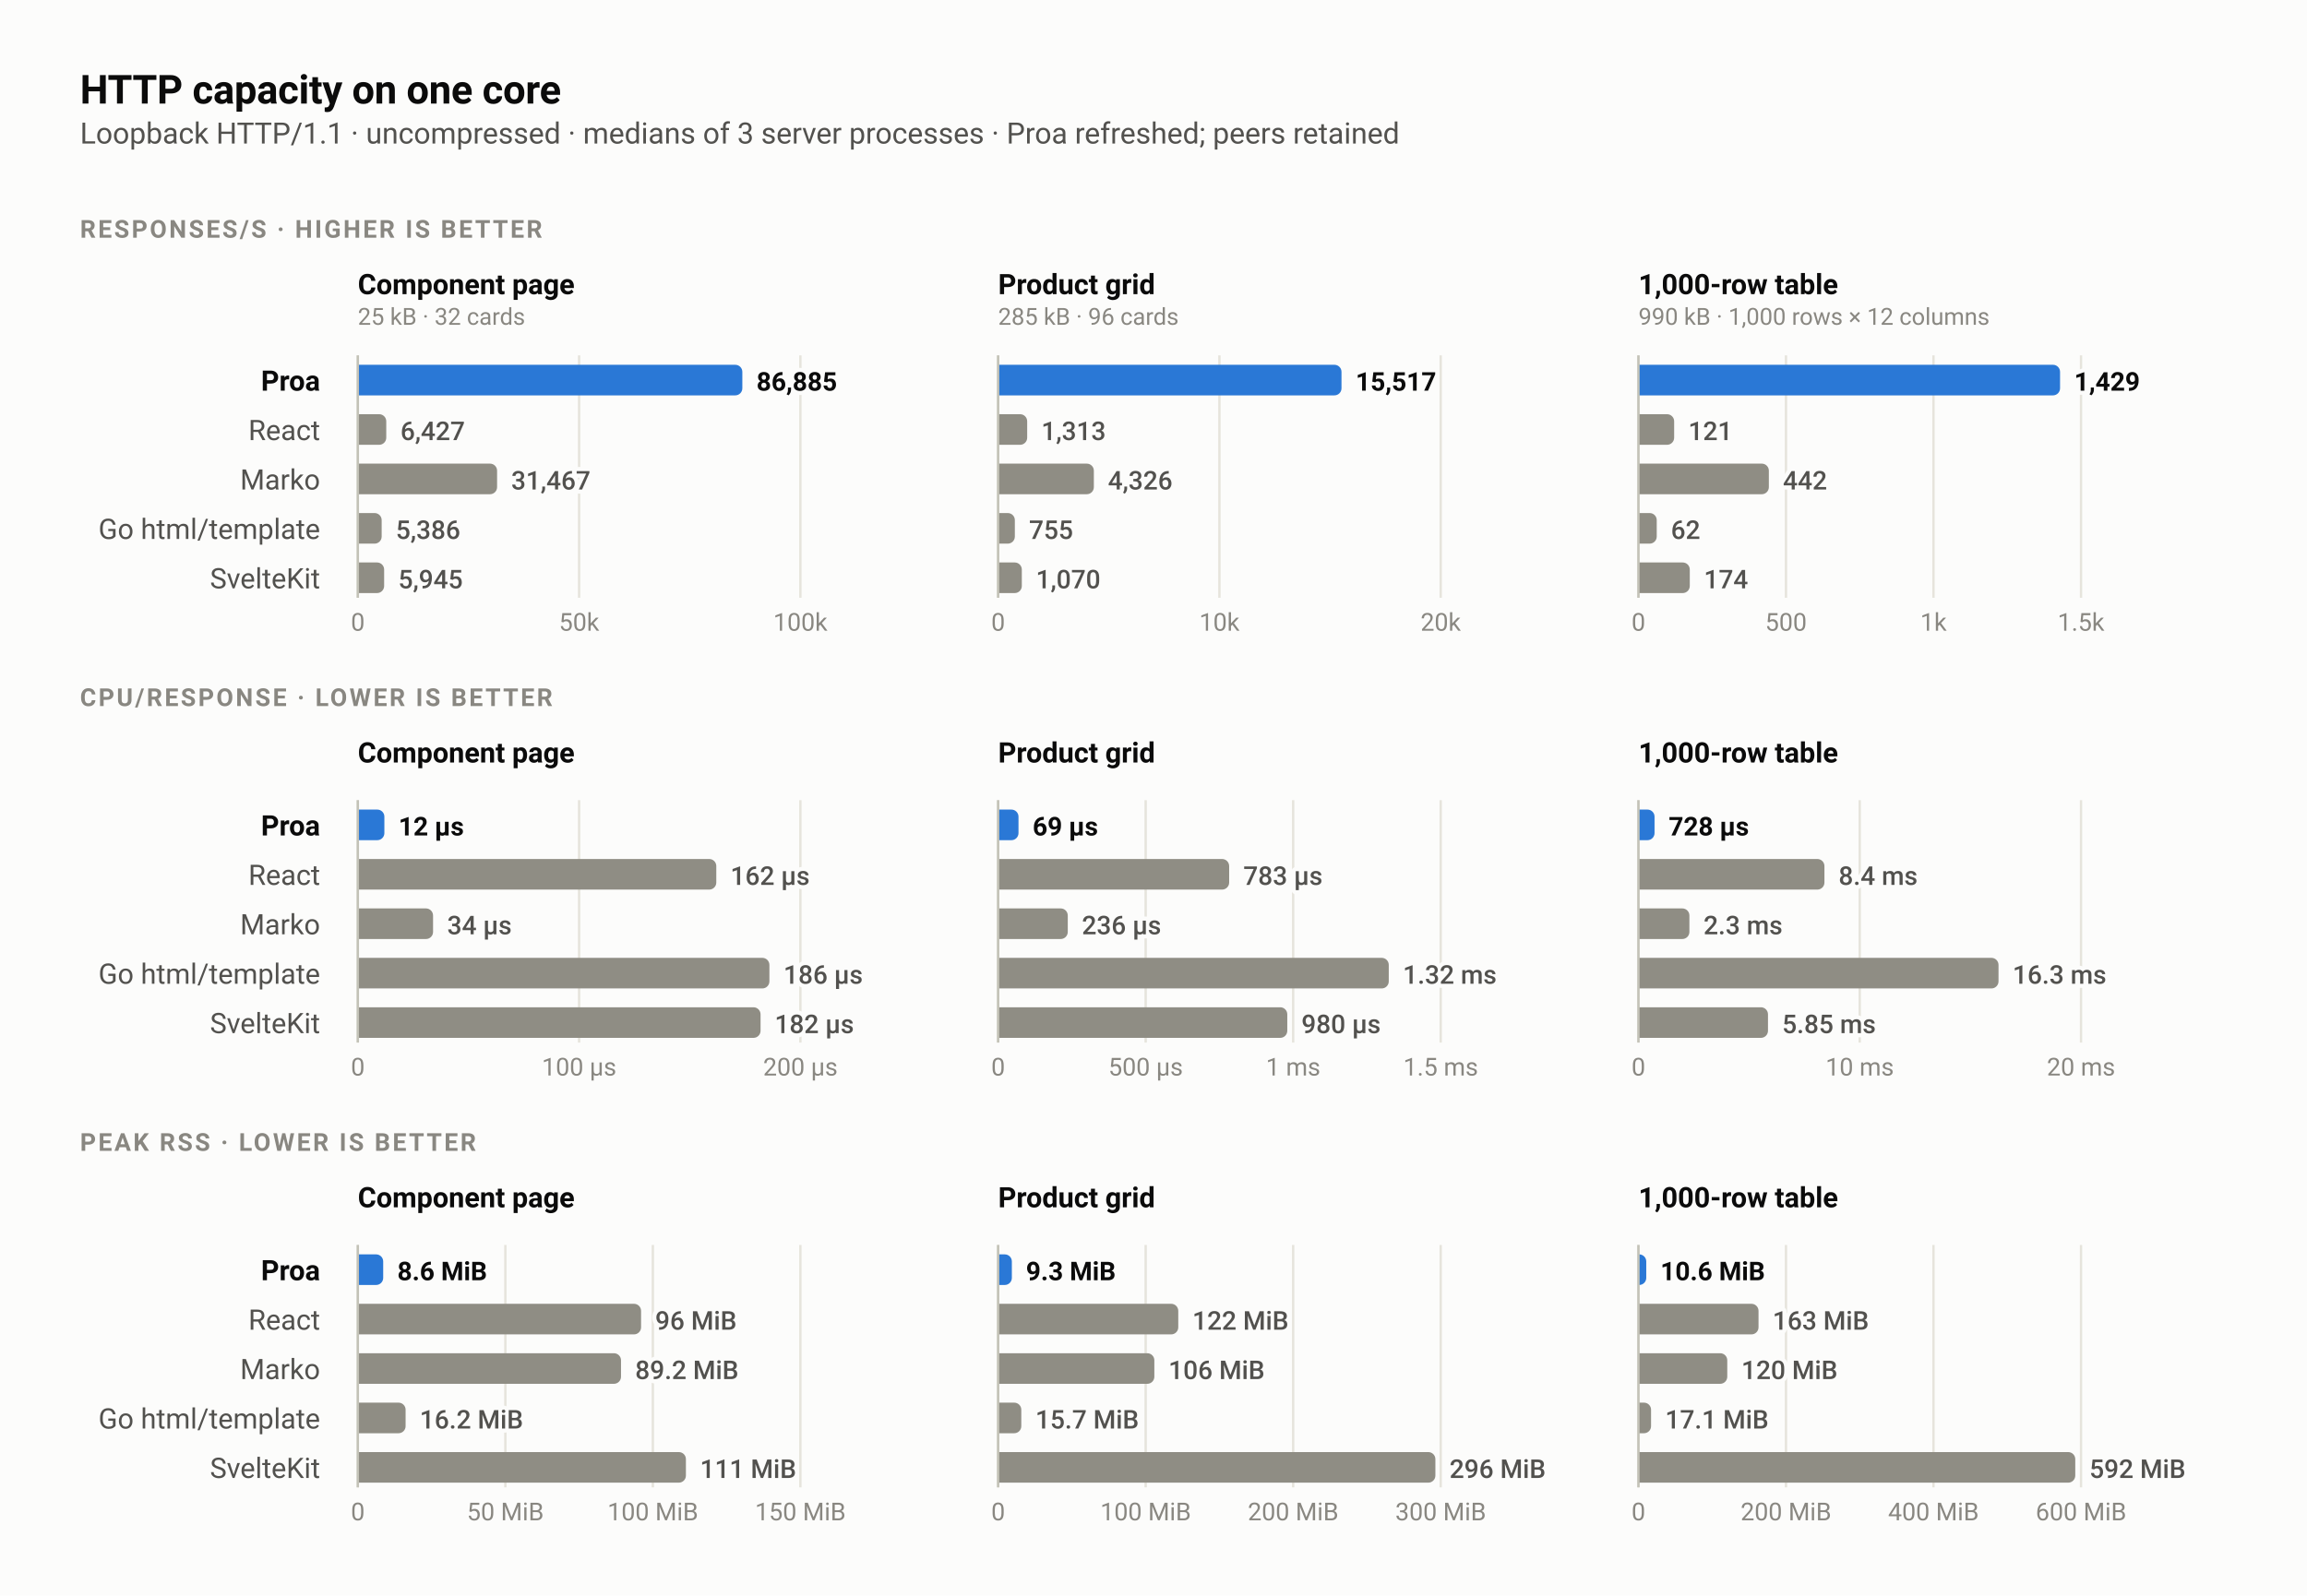
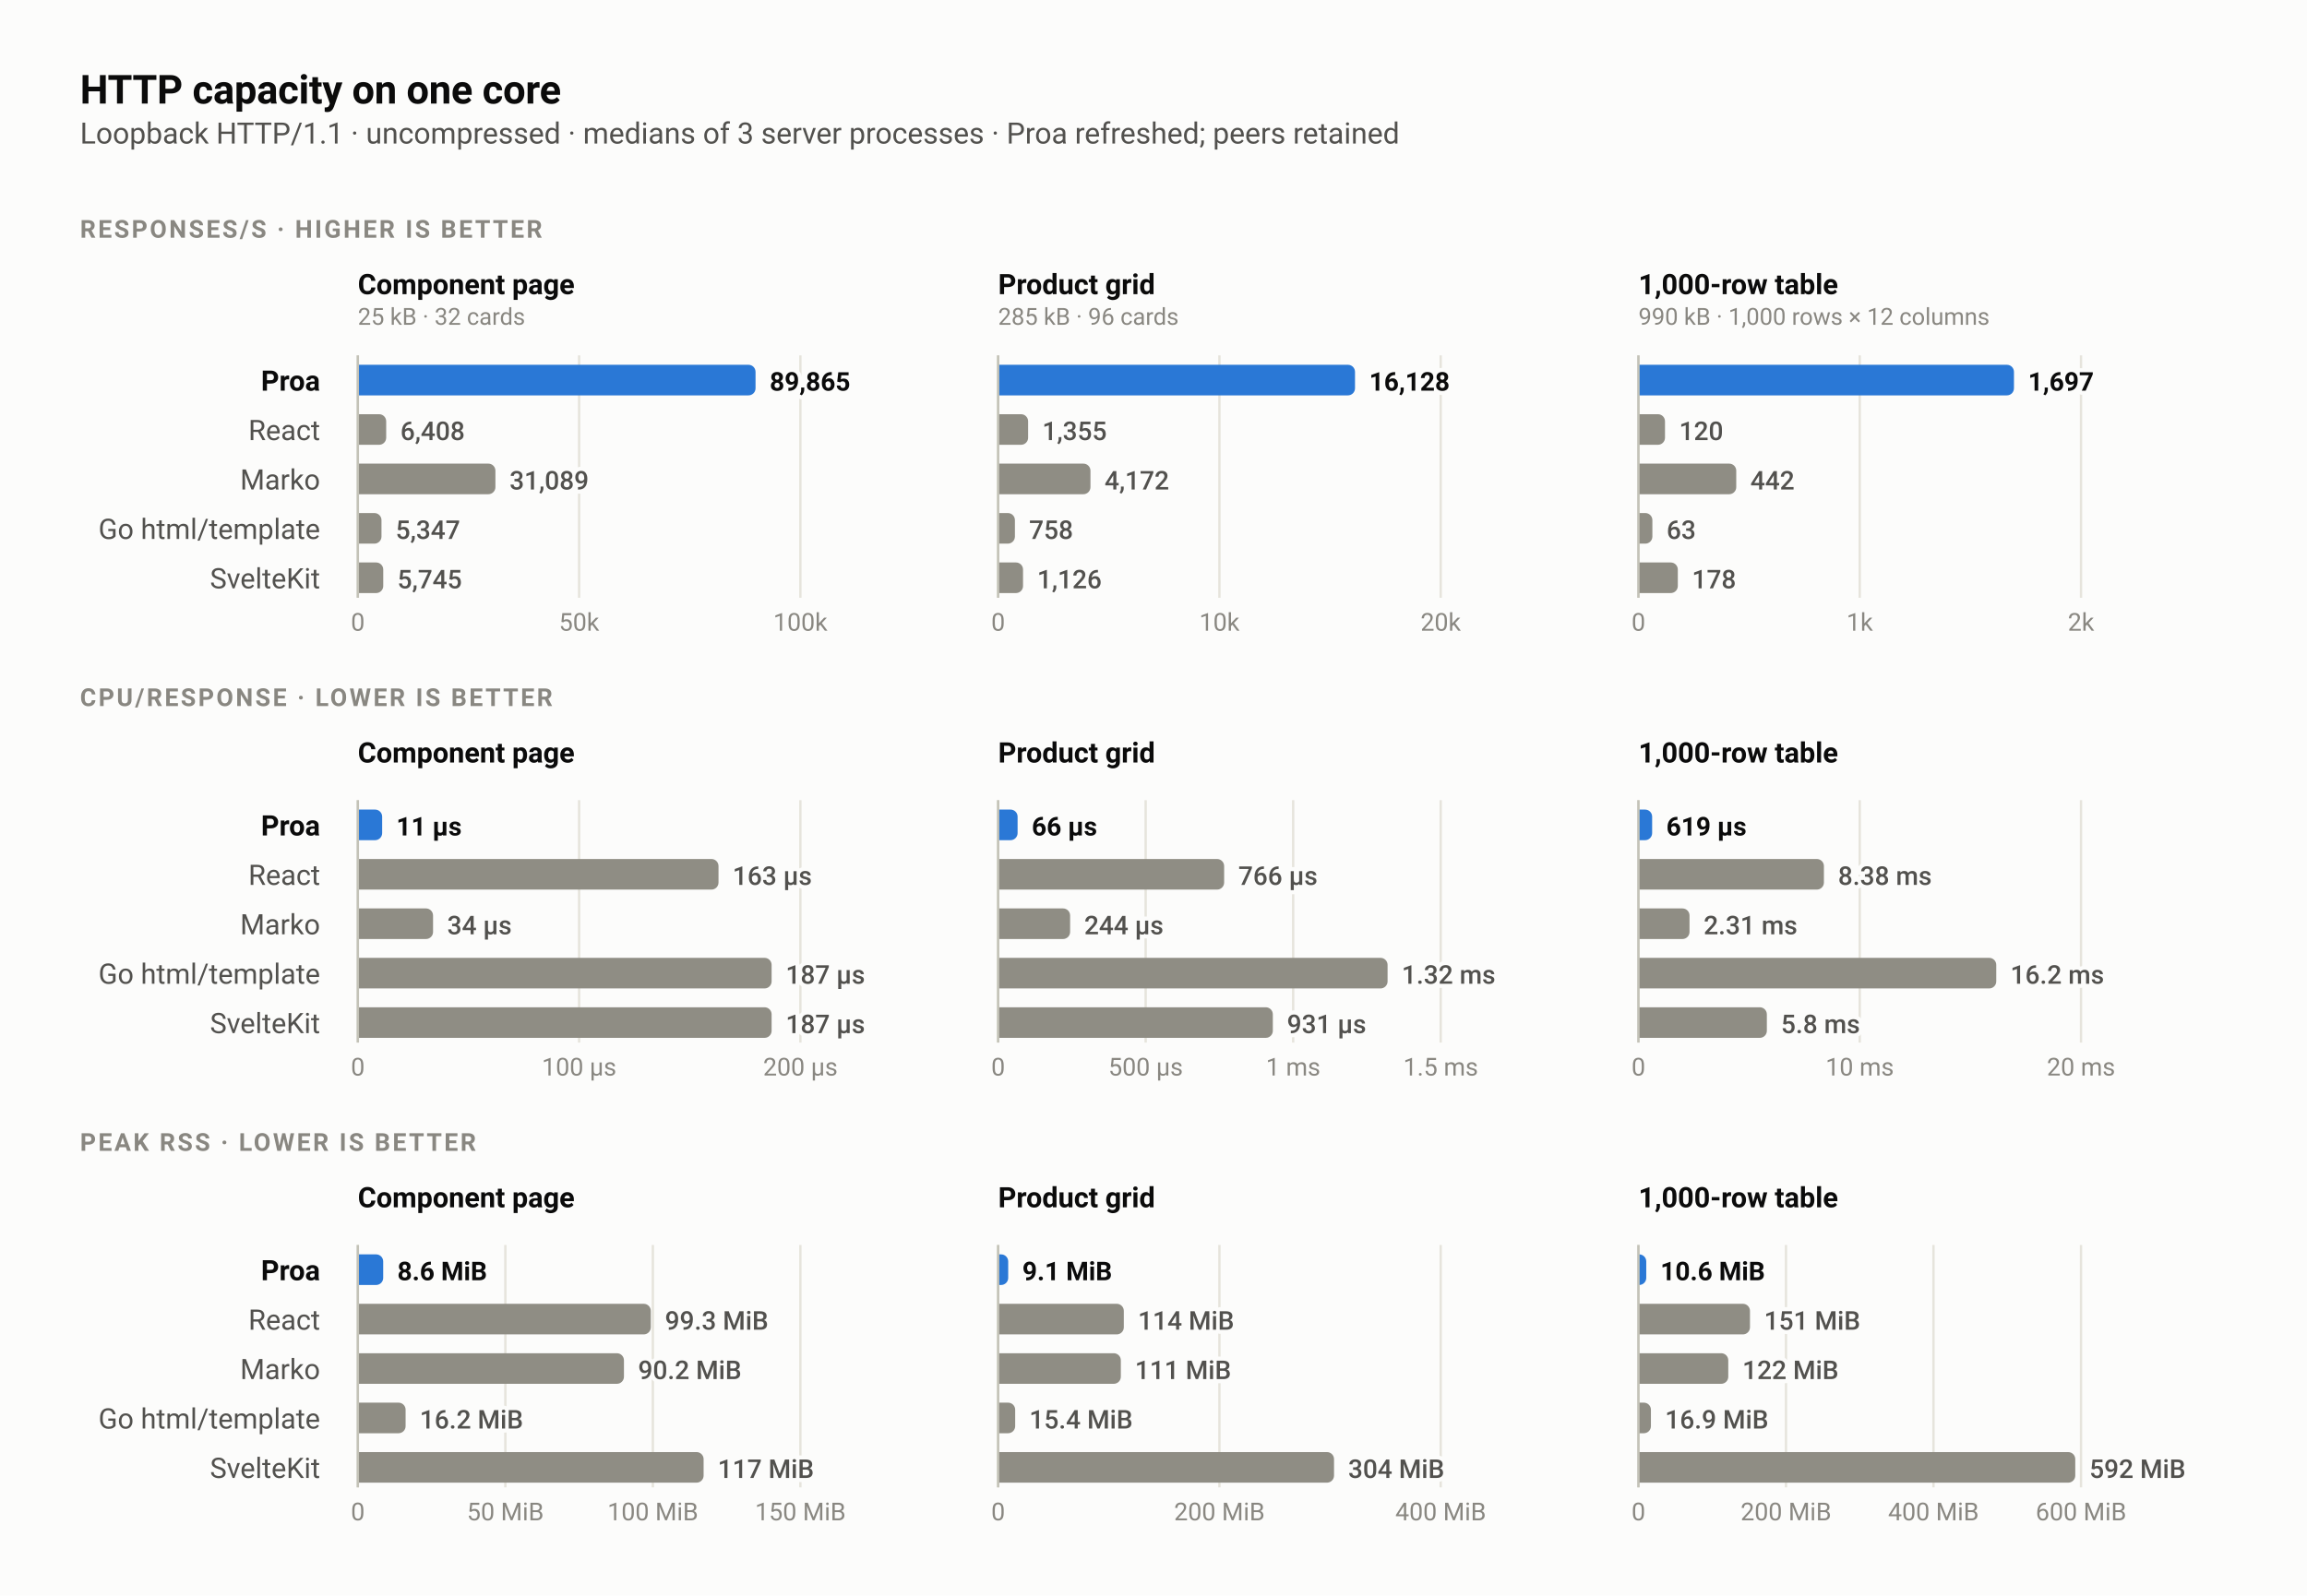
<svg xmlns="http://www.w3.org/2000/svg" width="980" height="678" viewBox="0 0 980 678" role="img" aria-labelledby="ttl dsc">
  <style>
  text { font-family: system-ui, -apple-system, "Segoe UI", Roboto, "Helvetica Neue", Arial, sans-serif; }
  .t   { font-size: 17px; font-weight: 600; fill: #0b0b0b; letter-spacing: -.005em; }
  .d   { font-size: 12.5px; font-weight: 400; fill: #52514e; }
  .eb  { font-size: 10.5px; font-weight: 600; fill: #898781; letter-spacing: .09em; }
  .cat { font-size: 12px; font-weight: 400; fill: #52514e; }
  .catb{ font-size: 12px; font-weight: 600; fill: #0b0b0b; }
  .lg  { font-size: 12px; font-weight: 400; fill: #52514e; }
  .tick{ font-size: 10.5px; font-weight: 400; fill: #898781; font-variant-numeric: tabular-nums; }
  .val { font-size: 11px; font-weight: 500; fill: #52514e; font-variant-numeric: tabular-nums;
         paint-order: stroke; stroke: #fcfcfb; stroke-width: 3.5px; stroke-linejoin: round; }
  .valb{ font-size: 11px; font-weight: 600; fill: #0b0b0b; font-variant-numeric: tabular-nums;
         paint-order: stroke; stroke: #fcfcfb; stroke-width: 3.5px; stroke-linejoin: round; }
  .valw{ font-size: 11px; font-weight: 600; fill: #fcfcfb; font-variant-numeric: tabular-nums; }
  .note{ font-size: 10px; font-weight: 400; fill: #898781; }
  .mono{ font-family: ui-monospace, SFMono-Regular, "SF Mono", Menlo, Consolas, monospace; }
  .end { text-anchor: end; }
  .mid { text-anchor: middle; }
</style>
  <rect width="980" height="678" fill="#fcfcfb" />
  <text x="34" y="44" class="t">HTTP capacity on one core</text>
  <text x="34" y="61" class="d">Loopback HTTP/1.1 · uncompressed · medians of 3 server processes · Proa refreshed; peers retained</text>
  <text x="34" y="101" class="eb">RESPONSES/S · HIGHER IS BETTER</text>
  <text x="152" y="125" class="catb">Component page</text>
  <text x="152" y="138" class="note">25 kB · 32 cards</text>
  <path d="M152 151L152 254" stroke="#e6e4dc" stroke-width="1" />
  <text x="152" y="268" class="tick mid">0</text>
  <path d="M246 151L246 254" stroke="#e6e4dc" stroke-width="1" />
  <text x="246" y="268" class="tick mid">50k</text>
  <path d="M340 151L340 254" stroke="#e6e4dc" stroke-width="1" />
  <text x="340" y="268" class="tick mid">100k</text>
-   <path d="M152 155H312.34a3 3 0 0 1 3 3V165a3 3 0 0 1 -3 3H152Z" fill="#2a78d6" />
-   <text x="321.34" y="166" class="valb">86,885</text>
+   <path d="M152 155H317.95a3 3 0 0 1 3 3V165a3 3 0 0 1 -3 3H152Z" fill="#2a78d6" />
+   <text x="326.95" y="166" class="valb">89,865</text>
  <text x="136" y="166" class="catb end">Proa</text>
-   <path d="M152 176H161.08a3 3 0 0 1 3 3V186a3 3 0 0 1 -3 3H152Z" fill="#8f8d84" />
-   <text x="170.08" y="187" class="val">6,427</text>
+   <path d="M152 176H161.05a3 3 0 0 1 3 3V186a3 3 0 0 1 -3 3H152Z" fill="#8f8d84" />
+   <text x="170.05" y="187" class="val">6,408</text>
  <text x="136" y="187" class="cat end">React</text>
-   <path d="M152 197H208.16a3 3 0 0 1 3 3V207a3 3 0 0 1 -3 3H152Z" fill="#8f8d84" />
-   <text x="217.16" y="208" class="val">31,467</text>
+   <path d="M152 197H207.45a3 3 0 0 1 3 3V207a3 3 0 0 1 -3 3H152Z" fill="#8f8d84" />
+   <text x="216.45" y="208" class="val">31,089</text>
  <text x="136" y="208" class="cat end">Marko</text>
-   <path d="M152 218H159.13a3 3 0 0 1 3 3V228a3 3 0 0 1 -3 3H152Z" fill="#8f8d84" />
-   <text x="168.13" y="229" class="val">5,386</text>
+   <path d="M152 218H159.05a3 3 0 0 1 3 3V228a3 3 0 0 1 -3 3H152Z" fill="#8f8d84" />
+   <text x="168.05" y="229" class="val">5,347</text>
  <text x="136" y="229" class="cat end">Go html/template</text>
-   <path d="M152 239H160.18a3 3 0 0 1 3 3V249a3 3 0 0 1 -3 3H152Z" fill="#8f8d84" />
-   <text x="169.18" y="250" class="val">5,945</text>
+   <path d="M152 239H159.8a3 3 0 0 1 3 3V249a3 3 0 0 1 -3 3H152Z" fill="#8f8d84" />
+   <text x="168.8" y="250" class="val">5,745</text>
  <text x="136" y="250" class="cat end">SvelteKit</text>
  <path d="M152 151L152 254" stroke="#c3c2b7" stroke-width="1" />
  <text x="424" y="125" class="catb">Product grid</text>
  <text x="424" y="138" class="note">285 kB · 96 cards</text>
  <path d="M424 151L424 254" stroke="#e6e4dc" stroke-width="1" />
  <text x="424" y="268" class="tick mid">0</text>
  <path d="M518 151L518 254" stroke="#e6e4dc" stroke-width="1" />
  <text x="518" y="268" class="tick mid">10k</text>
  <path d="M612 151L612 254" stroke="#e6e4dc" stroke-width="1" />
  <text x="612" y="268" class="tick mid">20k</text>
-   <path d="M424 155H566.86a3 3 0 0 1 3 3V165a3 3 0 0 1 -3 3H424Z" fill="#2a78d6" />
-   <text x="575.86" y="166" class="valb">15,517</text>
-   <path d="M424 176H433.34a3 3 0 0 1 3 3V186a3 3 0 0 1 -3 3H424Z" fill="#8f8d84" />
-   <text x="442.34" y="187" class="val">1,313</text>
-   <path d="M424 197H461.66a3 3 0 0 1 3 3V207a3 3 0 0 1 -3 3H424Z" fill="#8f8d84" />
-   <text x="470.66" y="208" class="val">4,326</text>
-   <path d="M424 218H428.1a3 3 0 0 1 3 3V228a3 3 0 0 1 -3 3H424Z" fill="#8f8d84" />
-   <text x="437.1" y="229" class="val">755</text>
-   <path d="M424 239H431.06a3 3 0 0 1 3 3V249a3 3 0 0 1 -3 3H424Z" fill="#8f8d84" />
-   <text x="440.06" y="250" class="val">1,070</text>
+   <path d="M424 155H572.6a3 3 0 0 1 3 3V165a3 3 0 0 1 -3 3H424Z" fill="#2a78d6" />
+   <text x="581.6" y="166" class="valb">16,128</text>
+   <path d="M424 176H433.74a3 3 0 0 1 3 3V186a3 3 0 0 1 -3 3H424Z" fill="#8f8d84" />
+   <text x="442.74" y="187" class="val">1,355</text>
+   <path d="M424 197H460.22a3 3 0 0 1 3 3V207a3 3 0 0 1 -3 3H424Z" fill="#8f8d84" />
+   <text x="469.22" y="208" class="val">4,172</text>
+   <path d="M424 218H428.13a3 3 0 0 1 3 3V228a3 3 0 0 1 -3 3H424Z" fill="#8f8d84" />
+   <text x="437.13" y="229" class="val">758</text>
+   <path d="M424 239H431.58a3 3 0 0 1 3 3V249a3 3 0 0 1 -3 3H424Z" fill="#8f8d84" />
+   <text x="440.58" y="250" class="val">1,126</text>
  <path d="M424 151L424 254" stroke="#c3c2b7" stroke-width="1" />
  <text x="696" y="125" class="catb">1,000-row table</text>
  <text x="696" y="138" class="note">990 kB · 1,000 rows × 12 columns</text>
  <path d="M696 151L696 254" stroke="#e6e4dc" stroke-width="1" />
  <text x="696" y="268" class="tick mid">0</text>
-   <path d="M758.67 151L758.67 254" stroke="#e6e4dc" stroke-width="1" />
-   <text x="758.67" y="268" class="tick mid">500</text>
-   <path d="M821.33 151L821.33 254" stroke="#e6e4dc" stroke-width="1" />
-   <text x="821.33" y="268" class="tick mid">1k</text>
+   <path d="M790 151L790 254" stroke="#e6e4dc" stroke-width="1" />
+   <text x="790" y="268" class="tick mid">1k</text>
  <path d="M884 151L884 254" stroke="#e6e4dc" stroke-width="1" />
-   <text x="884" y="268" class="tick mid">1.5k</text>
-   <path d="M696 155H872.1a3 3 0 0 1 3 3V165a3 3 0 0 1 -3 3H696Z" fill="#2a78d6" />
-   <text x="881.1" y="166" class="valb">1,429</text>
-   <path d="M696 176H708.17a3 3 0 0 1 3 3V186a3 3 0 0 1 -3 3H696Z" fill="#8f8d84" />
-   <text x="717.17" y="187" class="val">121</text>
-   <path d="M696 197H748.4a3 3 0 0 1 3 3V207a3 3 0 0 1 -3 3H696Z" fill="#8f8d84" />
-   <text x="757.4" y="208" class="val">442</text>
-   <path d="M696 218H700.77a3 3 0 0 1 3 3V228a3 3 0 0 1 -3 3H696Z" fill="#8f8d84" />
-   <text x="709.77" y="229" class="val">62</text>
-   <path d="M696 239H714.81a3 3 0 0 1 3 3V249a3 3 0 0 1 -3 3H696Z" fill="#8f8d84" />
-   <text x="723.81" y="250" class="val">174</text>
+   <text x="884" y="268" class="tick mid">2k</text>
+   <path d="M696 155H852.52a3 3 0 0 1 3 3V165a3 3 0 0 1 -3 3H696Z" fill="#2a78d6" />
+   <text x="861.52" y="166" class="valb">1,697</text>
+   <path d="M696 176H704.28a3 3 0 0 1 3 3V186a3 3 0 0 1 -3 3H696Z" fill="#8f8d84" />
+   <text x="713.28" y="187" class="val">120</text>
+   <path d="M696 197H734.55a3 3 0 0 1 3 3V207a3 3 0 0 1 -3 3H696Z" fill="#8f8d84" />
+   <text x="743.55" y="208" class="val">442</text>
+   <path d="M696 218H698.92a3 3 0 0 1 3 3V228a3 3 0 0 1 -3 3H696Z" fill="#8f8d84" />
+   <text x="707.92" y="229" class="val">63</text>
+   <path d="M696 239H709.73a3 3 0 0 1 3 3V249a3 3 0 0 1 -3 3H696Z" fill="#8f8d84" />
+   <text x="718.73" y="250" class="val">178</text>
  <path d="M696 151L696 254" stroke="#c3c2b7" stroke-width="1" />
  <text x="34" y="300" class="eb">CPU/RESPONSE · LOWER IS BETTER</text>
  <text x="152" y="324" class="catb">Component page</text>
  <path d="M152 340L152 443" stroke="#e6e4dc" stroke-width="1" />
  <text x="152" y="457" class="tick mid">0</text>
  <path d="M246 340L246 443" stroke="#e6e4dc" stroke-width="1" />
  <text x="246" y="457" class="tick mid">100 µs</text>
  <path d="M340 340L340 443" stroke="#e6e4dc" stroke-width="1" />
  <text x="340" y="457" class="tick mid">200 µs</text>
-   <path d="M152 344H160.28a3 3 0 0 1 3 3V354a3 3 0 0 1 -3 3H152Z" fill="#2a78d6" />
-   <text x="169.28" y="355" class="valb">12 µs</text>
+   <path d="M152 344H159.34a3 3 0 0 1 3 3V354a3 3 0 0 1 -3 3H152Z" fill="#2a78d6" />
+   <text x="168.34" y="355" class="valb">11 µs</text>
  <text x="136" y="355" class="catb end">Proa</text>
-   <path d="M152 365H301.28a3 3 0 0 1 3 3V375a3 3 0 0 1 -3 3H152Z" fill="#8f8d84" />
-   <text x="310.28" y="376" class="val">162 µs</text>
+   <path d="M152 365H302.22a3 3 0 0 1 3 3V375a3 3 0 0 1 -3 3H152Z" fill="#8f8d84" />
+   <text x="311.22" y="376" class="val">163 µs</text>
  <text x="136" y="376" class="cat end">React</text>
  <path d="M152 386H180.96a3 3 0 0 1 3 3V396a3 3 0 0 1 -3 3H152Z" fill="#8f8d84" />
  <text x="189.96" y="397" class="val">34 µs</text>
  <text x="136" y="397" class="cat end">Marko</text>
-   <path d="M152 407H323.84a3 3 0 0 1 3 3V417a3 3 0 0 1 -3 3H152Z" fill="#8f8d84" />
-   <text x="332.84" y="418" class="val">186 µs</text>
+   <path d="M152 407H324.78a3 3 0 0 1 3 3V417a3 3 0 0 1 -3 3H152Z" fill="#8f8d84" />
+   <text x="333.78" y="418" class="val">187 µs</text>
  <text x="136" y="418" class="cat end">Go html/template</text>
-   <path d="M152 428H320.08a3 3 0 0 1 3 3V438a3 3 0 0 1 -3 3H152Z" fill="#8f8d84" />
-   <text x="329.08" y="439" class="val">182 µs</text>
+   <path d="M152 428H324.78a3 3 0 0 1 3 3V438a3 3 0 0 1 -3 3H152Z" fill="#8f8d84" />
+   <text x="333.78" y="439" class="val">187 µs</text>
  <text x="136" y="439" class="cat end">SvelteKit</text>
  <path d="M152 340L152 443" stroke="#c3c2b7" stroke-width="1" />
  <text x="424" y="324" class="catb">Product grid</text>
  <path d="M424 340L424 443" stroke="#e6e4dc" stroke-width="1" />
  <text x="424" y="457" class="tick mid">0</text>
  <path d="M486.67 340L486.67 443" stroke="#e6e4dc" stroke-width="1" />
  <text x="486.67" y="457" class="tick mid">500 µs</text>
  <path d="M549.33 340L549.33 443" stroke="#e6e4dc" stroke-width="1" />
  <text x="549.33" y="457" class="tick mid">1 ms</text>
  <path d="M612 340L612 443" stroke="#e6e4dc" stroke-width="1" />
  <text x="612" y="457" class="tick mid">1.5 ms</text>
-   <path d="M424 344H429.65a3 3 0 0 1 3 3V354a3 3 0 0 1 -3 3H424Z" fill="#2a78d6" />
-   <text x="438.65" y="355" class="valb">69 µs</text>
-   <path d="M424 365H519.14a3 3 0 0 1 3 3V375a3 3 0 0 1 -3 3H424Z" fill="#8f8d84" />
-   <text x="528.14" y="376" class="val">783 µs</text>
-   <path d="M424 386H450.58a3 3 0 0 1 3 3V396a3 3 0 0 1 -3 3H424Z" fill="#8f8d84" />
-   <text x="459.58" y="397" class="val">236 µs</text>
-   <path d="M424 407H586.94a3 3 0 0 1 3 3V417a3 3 0 0 1 -3 3H424Z" fill="#8f8d84" />
-   <text x="595.94" y="418" class="val">1.32 ms</text>
-   <path d="M424 428H543.83a3 3 0 0 1 3 3V438a3 3 0 0 1 -3 3H424Z" fill="#8f8d84" />
-   <text x="552.83" y="439" class="val">980 µs</text>
+   <path d="M424 344H429.27a3 3 0 0 1 3 3V354a3 3 0 0 1 -3 3H424Z" fill="#2a78d6" />
+   <text x="438.27" y="355" class="valb">66 µs</text>
+   <path d="M424 365H517.01a3 3 0 0 1 3 3V375a3 3 0 0 1 -3 3H424Z" fill="#8f8d84" />
+   <text x="526.01" y="376" class="val">766 µs</text>
+   <path d="M424 386H451.58a3 3 0 0 1 3 3V396a3 3 0 0 1 -3 3H424Z" fill="#8f8d84" />
+   <text x="460.58" y="397" class="val">244 µs</text>
+   <path d="M424 407H586.44a3 3 0 0 1 3 3V417a3 3 0 0 1 -3 3H424Z" fill="#8f8d84" />
+   <text x="595.44" y="418" class="val">1.32 ms</text>
+   <path d="M424 428H537.69a3 3 0 0 1 3 3V438a3 3 0 0 1 -3 3H424Z" fill="#8f8d84" />
+   <text x="546.69" y="439" class="val">931 µs</text>
  <path d="M424 340L424 443" stroke="#c3c2b7" stroke-width="1" />
  <text x="696" y="324" class="catb">1,000-row table</text>
  <path d="M696 340L696 443" stroke="#e6e4dc" stroke-width="1" />
  <text x="696" y="457" class="tick mid">0</text>
  <path d="M790 340L790 443" stroke="#e6e4dc" stroke-width="1" />
  <text x="790" y="457" class="tick mid">10 ms</text>
  <path d="M884 340L884 443" stroke="#e6e4dc" stroke-width="1" />
  <text x="884" y="457" class="tick mid">20 ms</text>
-   <path d="M696 344H699.84a3 3 0 0 1 3 3V354a3 3 0 0 1 -3 3H696Z" fill="#2a78d6" />
-   <text x="708.84" y="355" class="valb">728 µs</text>
-   <path d="M696 365H772.01a3 3 0 0 1 3 3V375a3 3 0 0 1 -3 3H696Z" fill="#8f8d84" />
-   <text x="781.01" y="376" class="val">8.4 ms</text>
-   <path d="M696 386H714.65a3 3 0 0 1 3 3V396a3 3 0 0 1 -3 3H696Z" fill="#8f8d84" />
-   <text x="723.65" y="397" class="val">2.3 ms</text>
-   <path d="M696 407H845.96a3 3 0 0 1 3 3V417a3 3 0 0 1 -3 3H696Z" fill="#8f8d84" />
-   <text x="854.96" y="418" class="val">16.3 ms</text>
-   <path d="M696 428H748.03a3 3 0 0 1 3 3V438a3 3 0 0 1 -3 3H696Z" fill="#8f8d84" />
-   <text x="757.03" y="439" class="val">5.85 ms</text>
+   <path d="M696 344H698.82a3 3 0 0 1 3 3V354a3 3 0 0 1 -3 3H696Z" fill="#2a78d6" />
+   <text x="707.82" y="355" class="valb">619 µs</text>
+   <path d="M696 365H771.79a3 3 0 0 1 3 3V375a3 3 0 0 1 -3 3H696Z" fill="#8f8d84" />
+   <text x="780.79" y="376" class="val">8.38 ms</text>
+   <path d="M696 386H714.7a3 3 0 0 1 3 3V396a3 3 0 0 1 -3 3H696Z" fill="#8f8d84" />
+   <text x="723.7" y="397" class="val">2.31 ms</text>
+   <path d="M696 407H845a3 3 0 0 1 3 3V417a3 3 0 0 1 -3 3H696Z" fill="#8f8d84" />
+   <text x="854" y="418" class="val">16.2 ms</text>
+   <path d="M696 428H747.55a3 3 0 0 1 3 3V438a3 3 0 0 1 -3 3H696Z" fill="#8f8d84" />
+   <text x="756.55" y="439" class="val">5.8 ms</text>
  <path d="M696 340L696 443" stroke="#c3c2b7" stroke-width="1" />
  <text x="34" y="489" class="eb">PEAK RSS · LOWER IS BETTER</text>
  <text x="152" y="513" class="catb">Component page</text>
  <path d="M152 529L152 632" stroke="#e6e4dc" stroke-width="1" />
  <text x="152" y="646" class="tick mid">0</text>
  <path d="M214.67 529L214.67 632" stroke="#e6e4dc" stroke-width="1" />
  <text x="214.67" y="646" class="tick mid">50 MiB</text>
  <path d="M277.33 529L277.33 632" stroke="#e6e4dc" stroke-width="1" />
  <text x="277.33" y="646" class="tick mid">100 MiB</text>
  <path d="M340 529L340 632" stroke="#e6e4dc" stroke-width="1" />
  <text x="340" y="646" class="tick mid">150 MiB</text>
  <path d="M152 533H159.78a3 3 0 0 1 3 3V543a3 3 0 0 1 -3 3H152Z" fill="#2a78d6" />
  <text x="168.78" y="544" class="valb">8.6 MiB</text>
  <text x="136" y="544" class="catb end">Proa</text>
-   <path d="M152 554H269.32a3 3 0 0 1 3 3V564a3 3 0 0 1 -3 3H152Z" fill="#8f8d84" />
-   <text x="278.32" y="565" class="val">96 MiB</text>
+   <path d="M152 554H273.46a3 3 0 0 1 3 3V564a3 3 0 0 1 -3 3H152Z" fill="#8f8d84" />
+   <text x="282.46" y="565" class="val">99.3 MiB</text>
  <text x="136" y="565" class="cat end">React</text>
-   <path d="M152 575H260.8a3 3 0 0 1 3 3V585a3 3 0 0 1 -3 3H152Z" fill="#8f8d84" />
-   <text x="269.8" y="586" class="val">89.2 MiB</text>
+   <path d="M152 575H262.05a3 3 0 0 1 3 3V585a3 3 0 0 1 -3 3H152Z" fill="#8f8d84" />
+   <text x="271.05" y="586" class="val">90.2 MiB</text>
  <text x="136" y="586" class="cat end">Marko</text>
  <path d="M152 596H169.3a3 3 0 0 1 3 3V606a3 3 0 0 1 -3 3H152Z" fill="#8f8d84" />
  <text x="178.3" y="607" class="val">16.2 MiB</text>
  <text x="136" y="607" class="cat end">Go html/template</text>
-   <path d="M152 617H288.37a3 3 0 0 1 3 3V627a3 3 0 0 1 -3 3H152Z" fill="#8f8d84" />
-   <text x="297.37" y="628" class="val">111 MiB</text>
+   <path d="M152 617H295.89a3 3 0 0 1 3 3V627a3 3 0 0 1 -3 3H152Z" fill="#8f8d84" />
+   <text x="304.89" y="628" class="val">117 MiB</text>
  <text x="136" y="628" class="cat end">SvelteKit</text>
  <path d="M152 529L152 632" stroke="#c3c2b7" stroke-width="1" />
  <text x="424" y="513" class="catb">Product grid</text>
  <path d="M424 529L424 632" stroke="#e6e4dc" stroke-width="1" />
  <text x="424" y="646" class="tick mid">0</text>
-   <path d="M486.67 529L486.67 632" stroke="#e6e4dc" stroke-width="1" />
-   <text x="486.67" y="646" class="tick mid">100 MiB</text>
-   <path d="M549.33 529L549.33 632" stroke="#e6e4dc" stroke-width="1" />
-   <text x="549.33" y="646" class="tick mid">200 MiB</text>
+   <path d="M518 529L518 632" stroke="#e6e4dc" stroke-width="1" />
+   <text x="518" y="646" class="tick mid">200 MiB</text>
  <path d="M612 529L612 632" stroke="#e6e4dc" stroke-width="1" />
-   <text x="612" y="646" class="tick mid">300 MiB</text>
-   <path d="M424 533H426.83a3 3 0 0 1 3 3V543a3 3 0 0 1 -3 3H424Z" fill="#2a78d6" />
-   <text x="435.83" y="544" class="valb">9.3 MiB</text>
-   <path d="M424 554H497.52a3 3 0 0 1 3 3V564a3 3 0 0 1 -3 3H424Z" fill="#8f8d84" />
-   <text x="506.52" y="565" class="val">122 MiB</text>
-   <path d="M424 575H487.36a3 3 0 0 1 3 3V585a3 3 0 0 1 -3 3H424Z" fill="#8f8d84" />
-   <text x="496.36" y="586" class="val">106 MiB</text>
-   <path d="M424 596H430.84a3 3 0 0 1 3 3V606a3 3 0 0 1 -3 3H424Z" fill="#8f8d84" />
-   <text x="439.84" y="607" class="val">15.7 MiB</text>
-   <path d="M424 617H606.74a3 3 0 0 1 3 3V627a3 3 0 0 1 -3 3H424Z" fill="#8f8d84" />
-   <text x="615.74" y="628" class="val">296 MiB</text>
+   <text x="612" y="646" class="tick mid">400 MiB</text>
+   <path d="M424 533H425.28a3 3 0 0 1 3 3V543a3 3 0 0 1 -3 3H424Z" fill="#2a78d6" />
+   <text x="434.28" y="544" class="valb">9.1 MiB</text>
+   <path d="M424 554H474.39a3 3 0 0 1 3 3V564a3 3 0 0 1 -3 3H424Z" fill="#8f8d84" />
+   <text x="483.39" y="565" class="val">114 MiB</text>
+   <path d="M424 575H473.12a3 3 0 0 1 3 3V585a3 3 0 0 1 -3 3H424Z" fill="#8f8d84" />
+   <text x="482.12" y="586" class="val">111 MiB</text>
+   <path d="M424 596H428.24a3 3 0 0 1 3 3V606a3 3 0 0 1 -3 3H424Z" fill="#8f8d84" />
+   <text x="437.24" y="607" class="val">15.4 MiB</text>
+   <path d="M424 617H563.69a3 3 0 0 1 3 3V627a3 3 0 0 1 -3 3H424Z" fill="#8f8d84" />
+   <text x="572.69" y="628" class="val">304 MiB</text>
  <path d="M424 529L424 632" stroke="#c3c2b7" stroke-width="1" />
  <text x="696" y="513" class="catb">1,000-row table</text>
  <path d="M696 529L696 632" stroke="#e6e4dc" stroke-width="1" />
  <text x="696" y="646" class="tick mid">0</text>
  <path d="M758.67 529L758.67 632" stroke="#e6e4dc" stroke-width="1" />
  <text x="758.67" y="646" class="tick mid">200 MiB</text>
  <path d="M821.33 529L821.33 632" stroke="#e6e4dc" stroke-width="1" />
  <text x="821.33" y="646" class="tick mid">400 MiB</text>
  <path d="M884 529L884 632" stroke="#e6e4dc" stroke-width="1" />
  <text x="884" y="646" class="tick mid">600 MiB</text>
  <path d="M696 533H696.32a3 3 0 0 1 3 3V543a3 3 0 0 1 -3 3H696Z" fill="#2a78d6" />
  <text x="705.32" y="544" class="valb">10.6 MiB</text>
-   <path d="M696 554H744.01a3 3 0 0 1 3 3V564a3 3 0 0 1 -3 3H696Z" fill="#8f8d84" />
-   <text x="753.01" y="565" class="val">163 MiB</text>
-   <path d="M696 575H730.73a3 3 0 0 1 3 3V585a3 3 0 0 1 -3 3H696Z" fill="#8f8d84" />
-   <text x="739.73" y="586" class="val">120 MiB</text>
-   <path d="M696 596H698.36a3 3 0 0 1 3 3V606a3 3 0 0 1 -3 3H696Z" fill="#8f8d84" />
-   <text x="707.36" y="607" class="val">17.1 MiB</text>
+   <path d="M696 554H740.38a3 3 0 0 1 3 3V564a3 3 0 0 1 -3 3H696Z" fill="#8f8d84" />
+   <text x="749.38" y="565" class="val">151 MiB</text>
+   <path d="M696 575H731.16a3 3 0 0 1 3 3V585a3 3 0 0 1 -3 3H696Z" fill="#8f8d84" />
+   <text x="740.16" y="586" class="val">122 MiB</text>
+   <path d="M696 596H698.3a3 3 0 0 1 3 3V606a3 3 0 0 1 -3 3H696Z" fill="#8f8d84" />
+   <text x="707.3" y="607" class="val">16.9 MiB</text>
  <path d="M696 617H878.56a3 3 0 0 1 3 3V627a3 3 0 0 1 -3 3H696Z" fill="#8f8d84" />
  <text x="887.56" y="628" class="val">592 MiB</text>
  <path d="M696 529L696 632" stroke="#c3c2b7" stroke-width="1" />
</svg>
